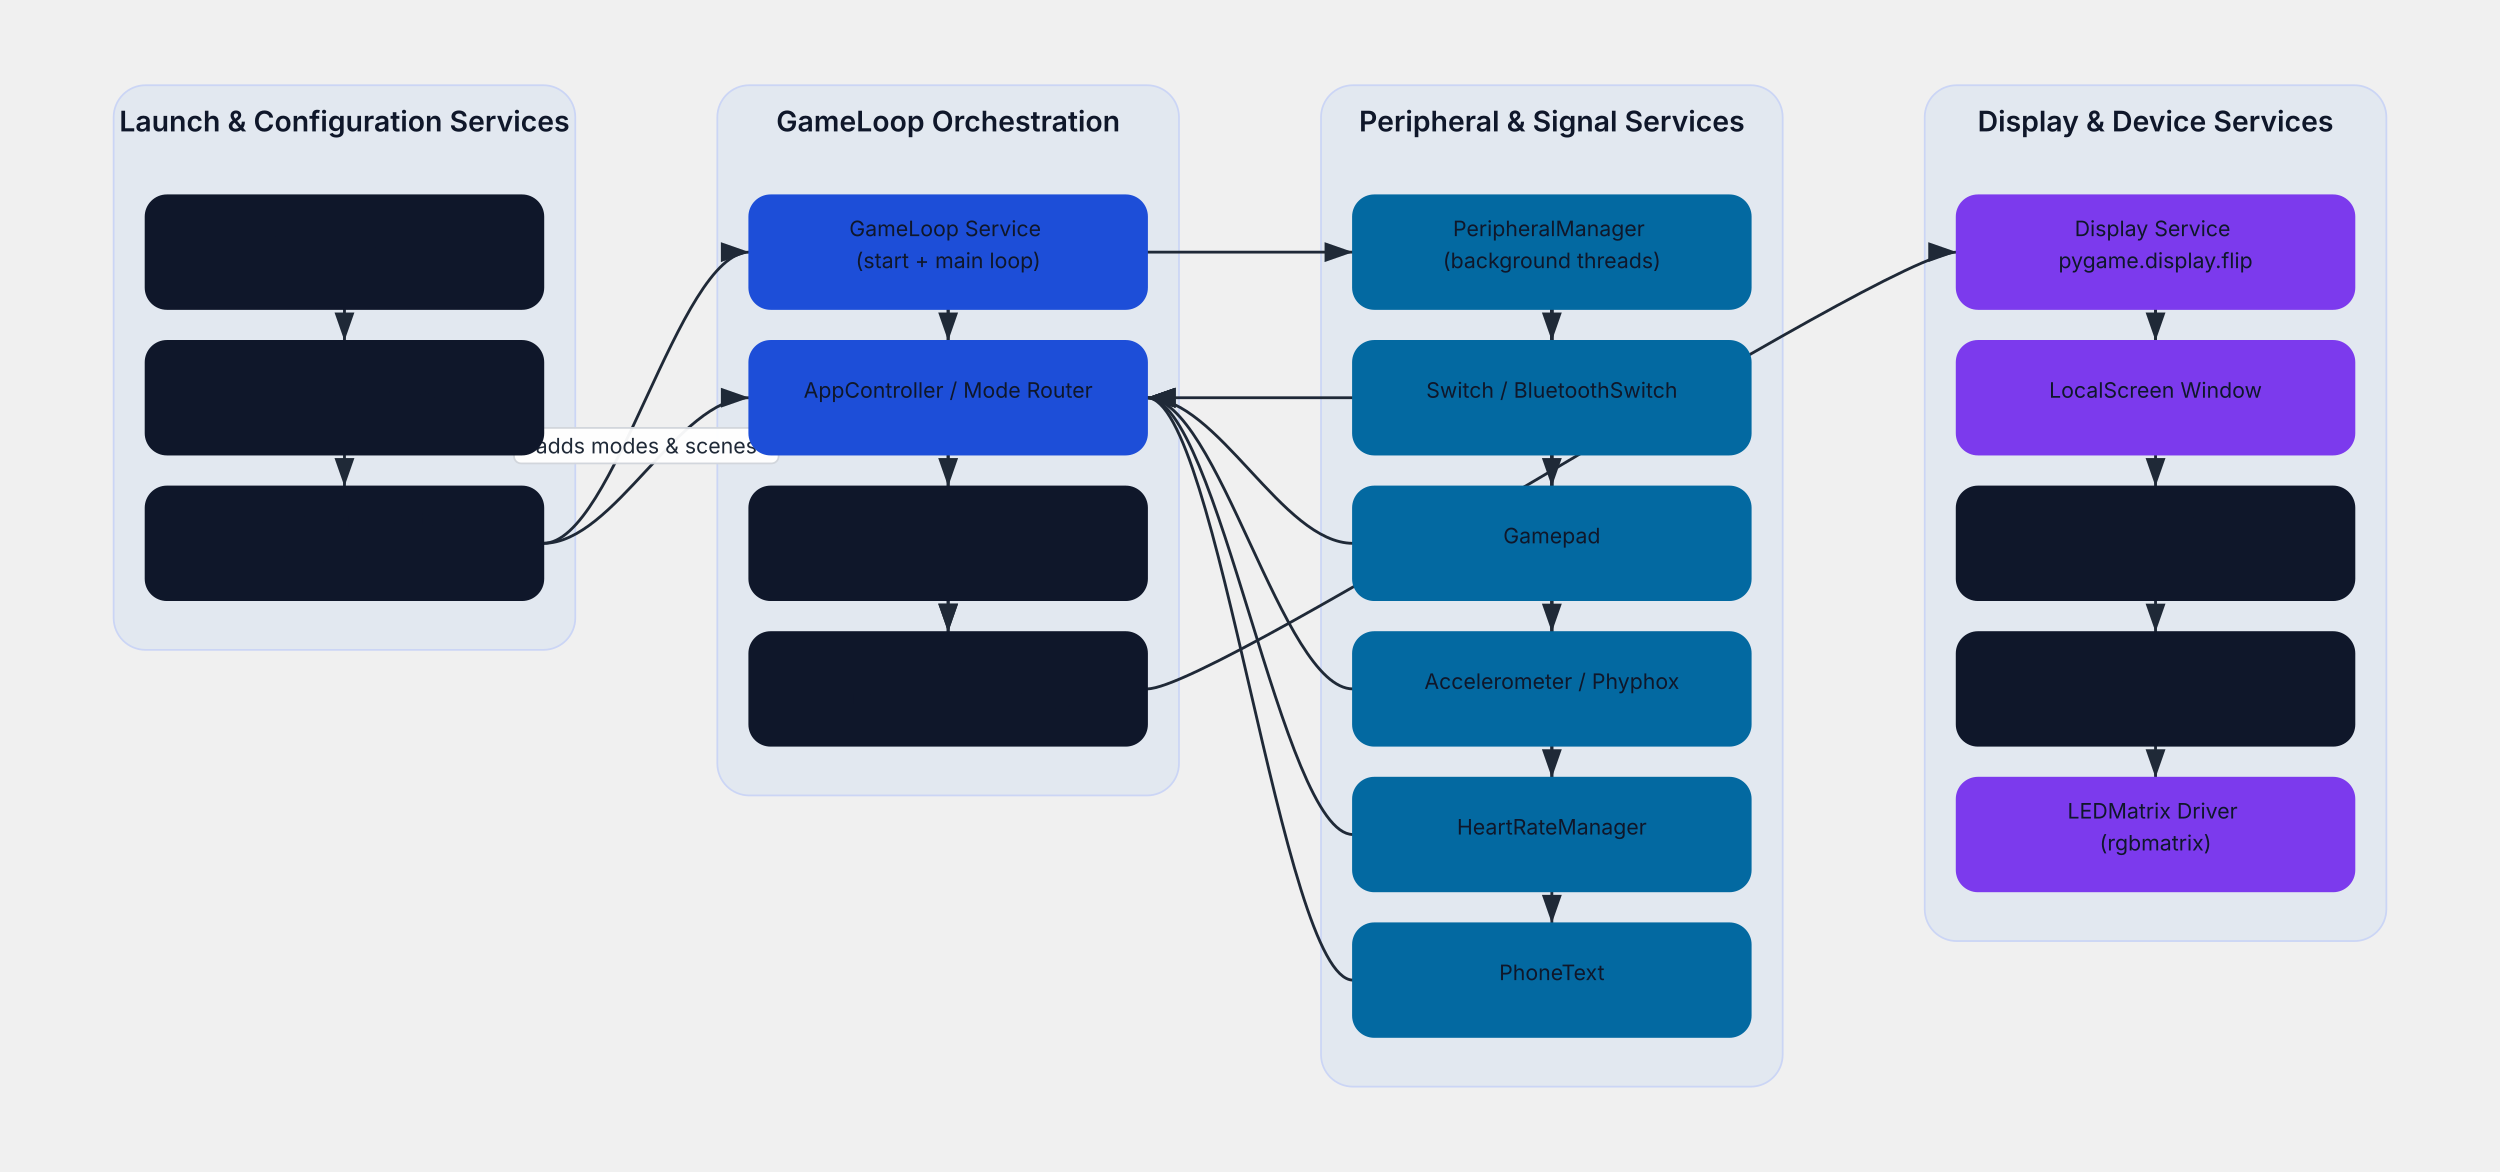
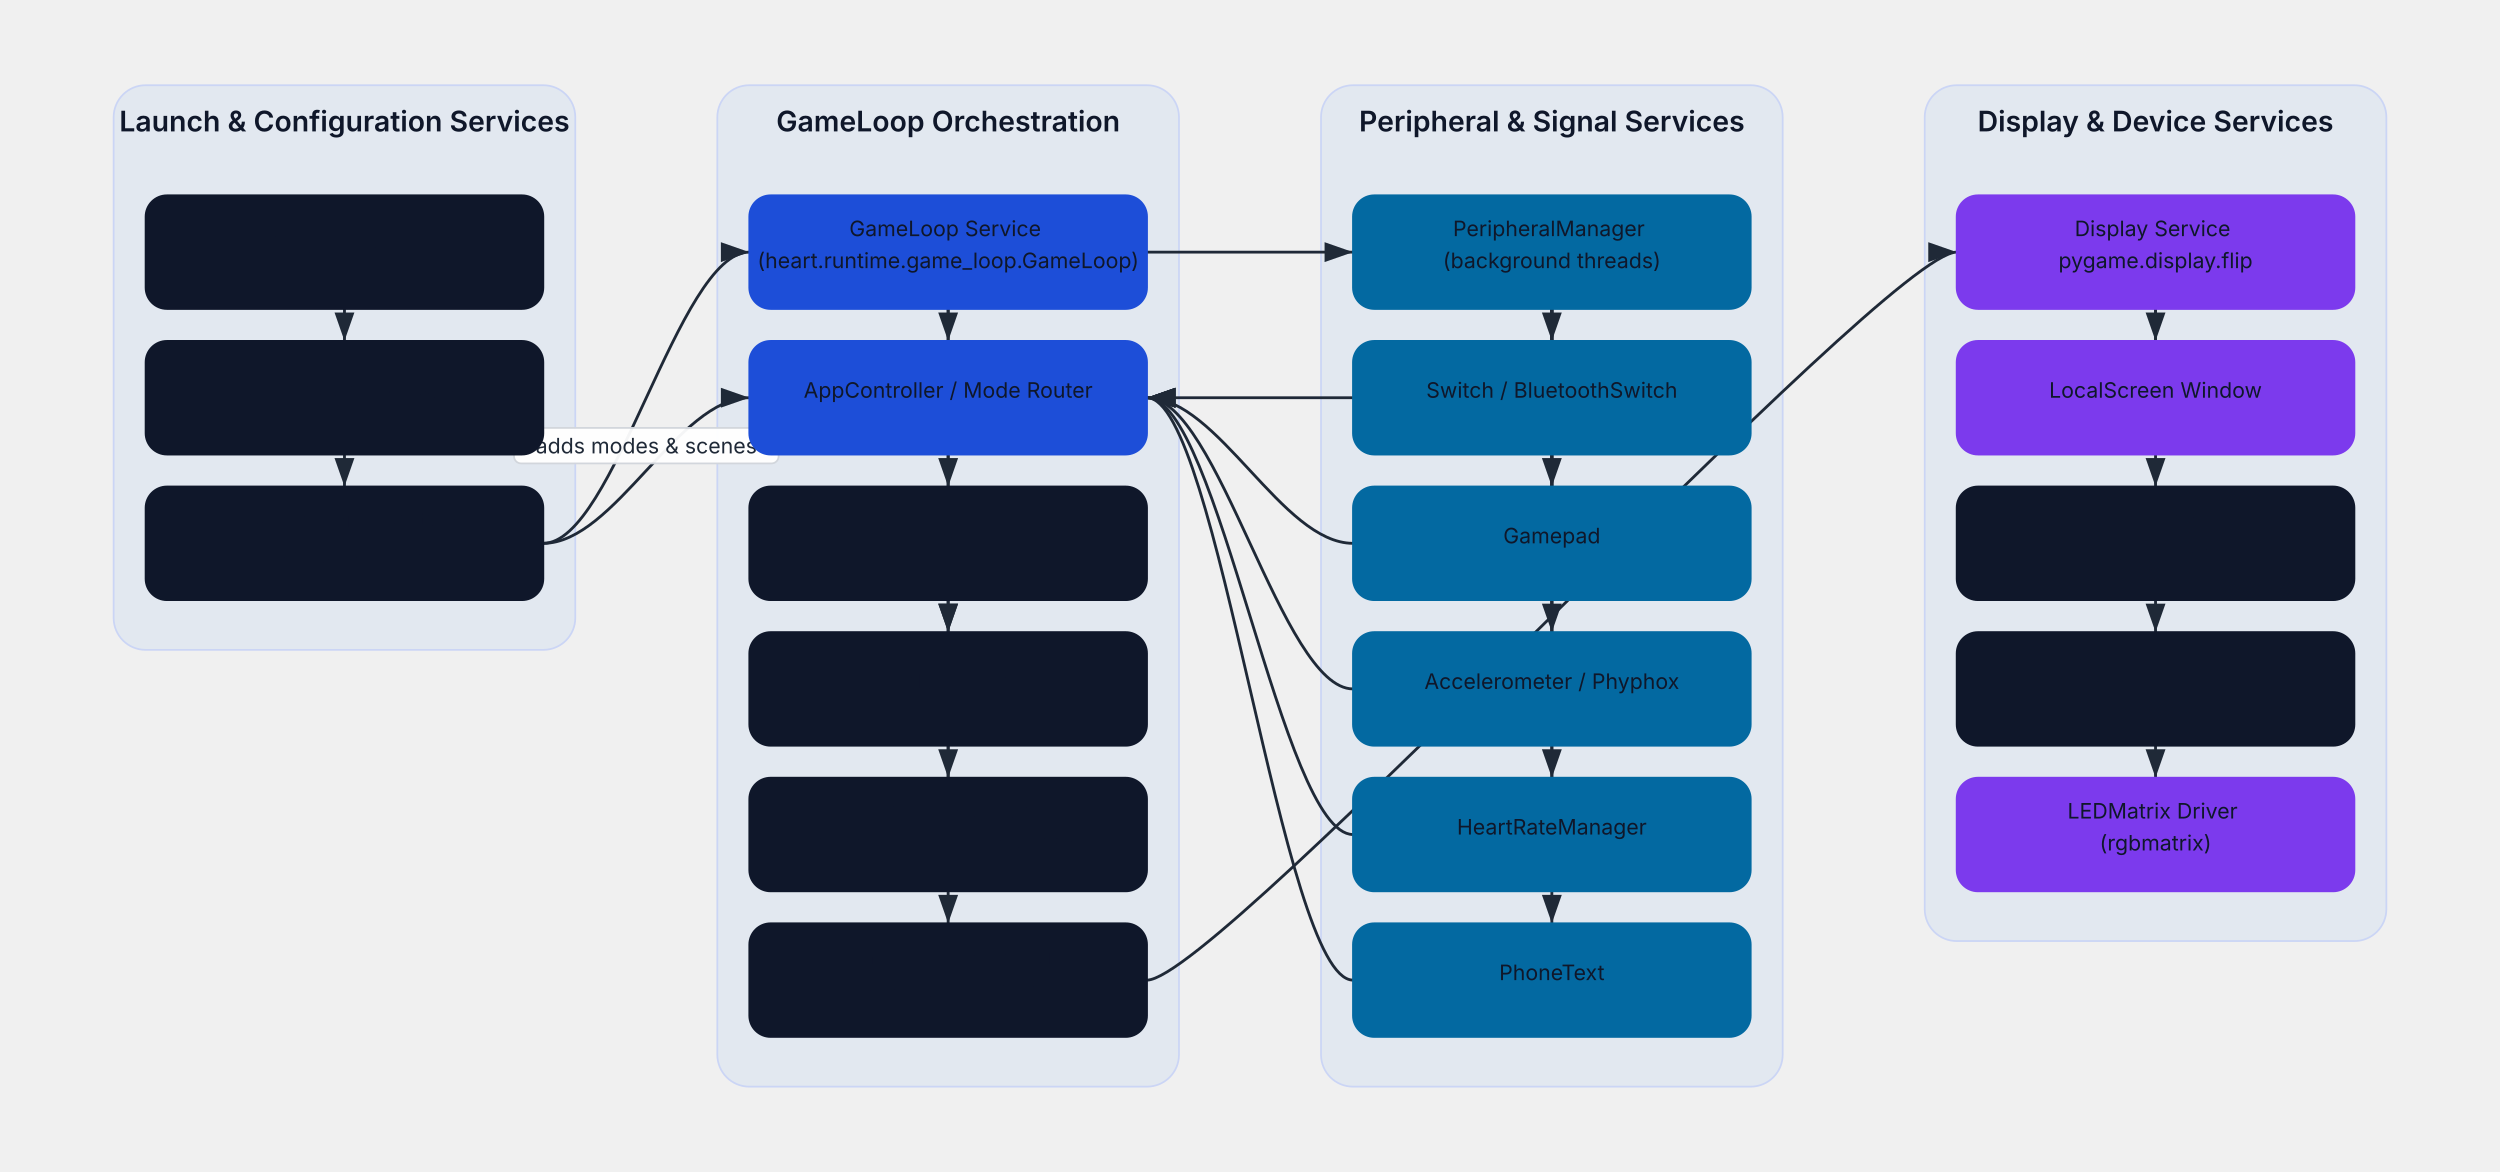
<svg xmlns="http://www.w3.org/2000/svg" width="1408" height="660" viewBox="0 0 1408 660">
  <defs>
    <style>text { font-family: 'Inter', 'Helvetica Neue', Arial, sans-serif; fill: #0f172a; }
.column-title { font-size: 16px; font-weight: 600; }
.edge-label { font-size: 12px; fill: #1f2937; background: #ffffff; }
</style>
    <marker id="arrowhead" markerWidth="10" markerHeight="7" refX="10" refY="3.5" orient="auto" markerUnits="strokeWidth">
      <path d="M 0 0 L 10 3.5 L 0 7 z" fill="#1f2937" />
    </marker>
  </defs>
  <g>
    <rect x="64.00" y="48.00" width="260.00" height="318.00" rx="18" fill="#e2e8f0" stroke="#cbd5f5" />
    <text x="194.00" y="74.00" text-anchor="middle" class="column-title">Launch &amp; Configuration Services</text>
  </g>
  <g>
-     <rect x="404.00" y="48.00" width="260.00" height="400.00" rx="18" fill="#e2e8f0" stroke="#cbd5f5" />
+     <rect x="404.00" y="48.00" width="260.00" height="564.00" rx="18" fill="#e2e8f0" stroke="#cbd5f5" />
    <text x="534.00" y="74.00" text-anchor="middle" class="column-title">GameLoop Orchestration</text>
  </g>
  <g>
    <rect x="744.00" y="48.00" width="260.00" height="564.00" rx="18" fill="#e2e8f0" stroke="#cbd5f5" />
    <text x="874.00" y="74.00" text-anchor="middle" class="column-title">Peripheral &amp; Signal Services</text>
  </g>
  <g>
    <rect x="1084.00" y="48.00" width="260.00" height="482.00" rx="18" fill="#e2e8f0" stroke="#cbd5f5" />
    <text x="1214.00" y="74.00" text-anchor="middle" class="column-title">Display &amp; Device Services</text>
  </g>
  <g fill="none" stroke="#1f2937" stroke-width="1.6">
    <path d="M 194.00 174.00 C 194.00 183.00 194.00 183.00 194.00 192.00" marker-end="url(#arrowhead)" />
    <path d="M 194.00 256.00 C 194.00 265.00 194.00 265.00 194.00 274.00" marker-end="url(#arrowhead)" />
    <path d="M 306.00 306.00 C 346.00 306.00 382.00 142.00 422.00 142.00" marker-end="url(#arrowhead)" />
    <path d="M 306.00 306.00 C 346.00 306.00 382.00 224.00 422.00 224.00" marker-end="url(#arrowhead)" />
    <path d="M 534.00 174.00 C 534.00 183.00 534.00 183.00 534.00 192.00" marker-end="url(#arrowhead)" />
    <path d="M 534.00 174.00 C 534.00 265.00 534.00 265.00 534.00 356.00" marker-end="url(#arrowhead)" />
    <path d="M 534.00 256.00 C 534.00 265.00 534.00 265.00 534.00 274.00" marker-end="url(#arrowhead)" />
    <path d="M 534.00 338.00 C 534.00 347.00 534.00 347.00 534.00 356.00" marker-end="url(#arrowhead)" />
-     <path d="M 646.00 388.00 C 686.00 388.00 1062.00 142.00 1102.00 142.00" marker-end="url(#arrowhead)" />
+     <path d="M 534.00 420.00 C 534.00 470.00 534.00 470.00 534.00 520.00" marker-end="url(#arrowhead)" />
+     <path d="M 534.00 420.00 C 534.00 429.00 534.00 429.00 534.00 438.00" marker-end="url(#arrowhead)" />
+     <path d="M 646.00 552.00 C 686.00 552.00 1062.00 142.00 1102.00 142.00" marker-end="url(#arrowhead)" />
    <path d="M 1214.00 174.00 C 1214.00 183.00 1214.00 183.00 1214.00 192.00" marker-end="url(#arrowhead)" />
    <path d="M 1214.00 174.00 C 1214.00 224.00 1214.00 224.00 1214.00 274.00" marker-end="url(#arrowhead)" />
    <path d="M 1214.00 338.00 C 1214.00 347.00 1214.00 347.00 1214.00 356.00" marker-end="url(#arrowhead)" />
    <path d="M 1214.00 420.00 C 1214.00 429.00 1214.00 429.00 1214.00 438.00" marker-end="url(#arrowhead)" />
    <path d="M 646.00 142.00 C 686.00 142.00 722.00 142.00 762.00 142.00" marker-end="url(#arrowhead)" />
    <path d="M 874.00 174.00 C 874.00 183.00 874.00 183.00 874.00 192.00" marker-end="url(#arrowhead)" />
    <path d="M 874.00 174.00 C 874.00 224.00 874.00 224.00 874.00 274.00" marker-end="url(#arrowhead)" />
    <path d="M 874.00 174.00 C 874.00 265.00 874.00 265.00 874.00 356.00" marker-end="url(#arrowhead)" />
    <path d="M 874.00 174.00 C 874.00 306.00 874.00 306.00 874.00 438.00" marker-end="url(#arrowhead)" />
    <path d="M 874.00 174.00 C 874.00 347.00 874.00 347.00 874.00 520.00" marker-end="url(#arrowhead)" />
    <path d="M 762.00 224.00 C 722.00 224.00 686.00 224.00 646.00 224.00" marker-end="url(#arrowhead)" />
    <path d="M 762.00 306.00 C 722.00 306.00 686.00 224.00 646.00 224.00" marker-end="url(#arrowhead)" />
    <path d="M 762.00 388.00 C 722.00 388.00 686.00 224.00 646.00 224.00" marker-end="url(#arrowhead)" />
    <path d="M 762.00 470.00 C 722.00 470.00 686.00 224.00 646.00 224.00" marker-end="url(#arrowhead)" />
    <path d="M 762.00 552.00 C 722.00 552.00 686.00 224.00 646.00 224.00" marker-end="url(#arrowhead)" />
  </g>
  <rect x="289.50" y="241.00" width="149.00" height="20.00" rx="4" fill="#ffffff" stroke="#d1d5db" opacity="0.95" />
  <text x="364.00" y="251.00" text-anchor="middle" dominant-baseline="middle" class="edge-label">adds modes &amp; scenes</text>
  <g>
    <rect x="82.00" y="110.00" width="224.00" height="64.00" rx="12" fill="#0f172a" stroke="#0f172a" />
    <text x="194.00" y="142.00" fill="#f8fafc" text-anchor="middle">
      <tspan x="194.00">CLI (Typer `totem run`)</tspan>
    </text>
    <rect x="82.00" y="192.00" width="224.00" height="64.00" rx="12" fill="#0f172a" stroke="#0f172a" />
    <text x="194.00" y="224.00" fill="#f8fafc" text-anchor="middle">
      <tspan x="194.00">Configuration Registry</tspan>
    </text>
    <rect x="82.00" y="274.00" width="224.00" height="64.00" rx="12" fill="#0f172a" stroke="#0f172a" />
    <text x="194.00" y="297.00" fill="#f8fafc" text-anchor="middle">
      <tspan x="194.00">Program Configuration</tspan>
      <tspan x="194.00" dy="18">`configure(loop)`</tspan>
    </text>
    <rect x="422.00" y="110.00" width="224.00" height="64.00" rx="12" fill="#1d4ed8" stroke="#1d4ed8" />
    <text x="534.00" y="133.00" fill="#f8fafc" text-anchor="middle">
      <tspan x="534.00">GameLoop Service</tspan>
-       <tspan x="534.00" dy="18">(start + main loop)</tspan>
+       <tspan x="534.00" dy="18">(heart.runtime.game_loop.GameLoop)</tspan>
    </text>
    <rect x="422.00" y="192.00" width="224.00" height="64.00" rx="12" fill="#1d4ed8" stroke="#1d4ed8" />
    <text x="534.00" y="224.00" fill="#f8fafc" text-anchor="middle">
      <tspan x="534.00">AppController / Mode Router</tspan>
    </text>
    <rect x="422.00" y="274.00" width="224.00" height="64.00" rx="12" fill="#0f172a" stroke="#0f172a" />
    <text x="534.00" y="306.00" fill="#f8fafc" text-anchor="middle">
      <tspan x="534.00">Mode Services &amp; Renderers</tspan>
    </text>
    <rect x="422.00" y="356.00" width="224.00" height="64.00" rx="12" fill="#0f172a" stroke="#0f172a" />
-     <text x="534.00" y="379.00" fill="#f8fafc" text-anchor="middle">
-       <tspan x="534.00">Frame Composer</tspan>
-       <tspan x="534.00" dy="18">(surface merge + timing)</tspan>
+     <text x="534.00" y="388.00" fill="#f8fafc" text-anchor="middle">
+       <tspan x="534.00">Render Pipeline</tspan>
+     </text>
+     <rect x="422.00" y="438.00" width="224.00" height="64.00" rx="12" fill="#0f172a" stroke="#0f172a" />
+     <text x="534.00" y="461.00" fill="#f8fafc" text-anchor="middle">
+       <tspan x="534.00">Surface Provider</tspan>
+       <tspan x="534.00" dy="18">(display mode + surface cache)</tspan>
+     </text>
+     <rect x="422.00" y="520.00" width="224.00" height="64.00" rx="12" fill="#0f172a" stroke="#0f172a" />
+     <text x="534.00" y="543.00" fill="#f8fafc" text-anchor="middle">
+       <tspan x="534.00">Composition Manager</tspan>
+       <tspan x="534.00" dy="18">(merge strategy + parallel loops)</tspan>
    </text>
    <rect x="762.00" y="110.00" width="224.00" height="64.00" rx="12" fill="#0369a1" stroke="#0369a1" />
    <text x="874.00" y="133.00" fill="#f8fafc" text-anchor="middle">
      <tspan x="874.00">PeripheralManager</tspan>
      <tspan x="874.00" dy="18">(background threads)</tspan>
    </text>
    <rect x="762.00" y="192.00" width="224.00" height="64.00" rx="12" fill="#0369a1" stroke="#0369a1" />
    <text x="874.00" y="224.00" fill="#f8fafc" text-anchor="middle">
      <tspan x="874.00">Switch / BluetoothSwitch</tspan>
    </text>
    <rect x="762.00" y="274.00" width="224.00" height="64.00" rx="12" fill="#0369a1" stroke="#0369a1" />
    <text x="874.00" y="306.00" fill="#f8fafc" text-anchor="middle">
      <tspan x="874.00">Gamepad</tspan>
    </text>
    <rect x="762.00" y="356.00" width="224.00" height="64.00" rx="12" fill="#0369a1" stroke="#0369a1" />
    <text x="874.00" y="388.00" fill="#f8fafc" text-anchor="middle">
      <tspan x="874.00">Accelerometer / Phyphox</tspan>
    </text>
    <rect x="762.00" y="438.00" width="224.00" height="64.00" rx="12" fill="#0369a1" stroke="#0369a1" />
    <text x="874.00" y="470.00" fill="#f8fafc" text-anchor="middle">
      <tspan x="874.00">HeartRateManager</tspan>
    </text>
    <rect x="762.00" y="520.00" width="224.00" height="64.00" rx="12" fill="#0369a1" stroke="#0369a1" />
    <text x="874.00" y="552.00" fill="#f8fafc" text-anchor="middle">
      <tspan x="874.00">PhoneText</tspan>
    </text>
    <rect x="1102.00" y="110.00" width="224.00" height="64.00" rx="12" fill="#7c3aed" stroke="#7c3aed" />
    <text x="1214.00" y="133.00" fill="#f8fafc" text-anchor="middle">
      <tspan x="1214.00">Display Service</tspan>
      <tspan x="1214.00" dy="18">pygame.display.flip</tspan>
    </text>
    <rect x="1102.00" y="192.00" width="224.00" height="64.00" rx="12" fill="#7c3aed" stroke="#7c3aed" />
    <text x="1214.00" y="224.00" fill="#f8fafc" text-anchor="middle">
      <tspan x="1214.00">LocalScreen Window</tspan>
    </text>
    <rect x="1102.00" y="274.00" width="224.00" height="64.00" rx="12" fill="#0f172a" stroke="#0f172a" />
    <text x="1214.00" y="297.00" fill="#f8fafc" text-anchor="middle">
      <tspan x="1214.00">Frame Capture</tspan>
      <tspan x="1214.00" dy="18">(share surface)</tspan>
    </text>
    <rect x="1102.00" y="356.00" width="224.00" height="64.00" rx="12" fill="#0f172a" stroke="#0f172a" />
    <text x="1214.00" y="388.00" fill="#f8fafc" text-anchor="middle">
      <tspan x="1214.00">Device Bridge</tspan>
    </text>
    <rect x="1102.00" y="438.00" width="224.00" height="64.00" rx="12" fill="#7c3aed" stroke="#7c3aed" />
    <text x="1214.00" y="461.00" fill="#f8fafc" text-anchor="middle">
      <tspan x="1214.00">LEDMatrix Driver</tspan>
      <tspan x="1214.00" dy="18">(rgbmatrix)</tspan>
    </text>
  </g>
</svg>
